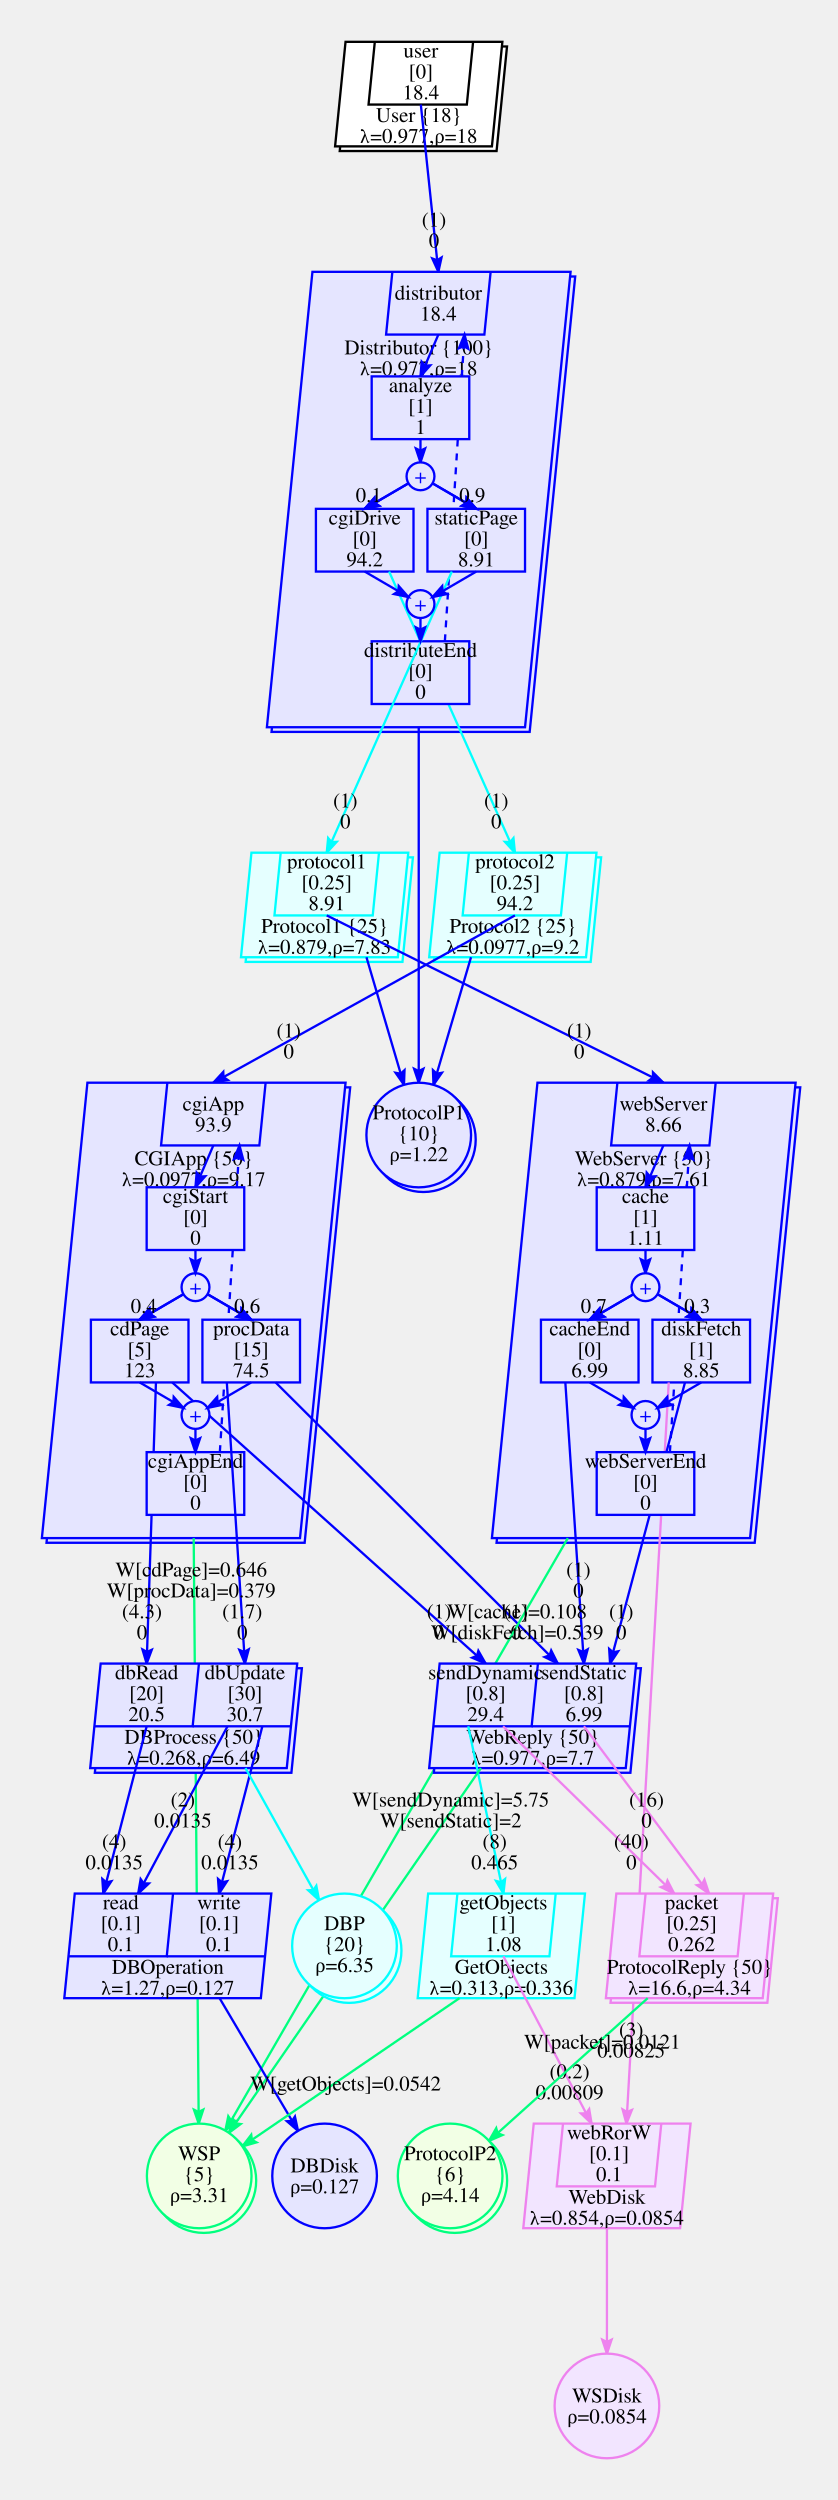
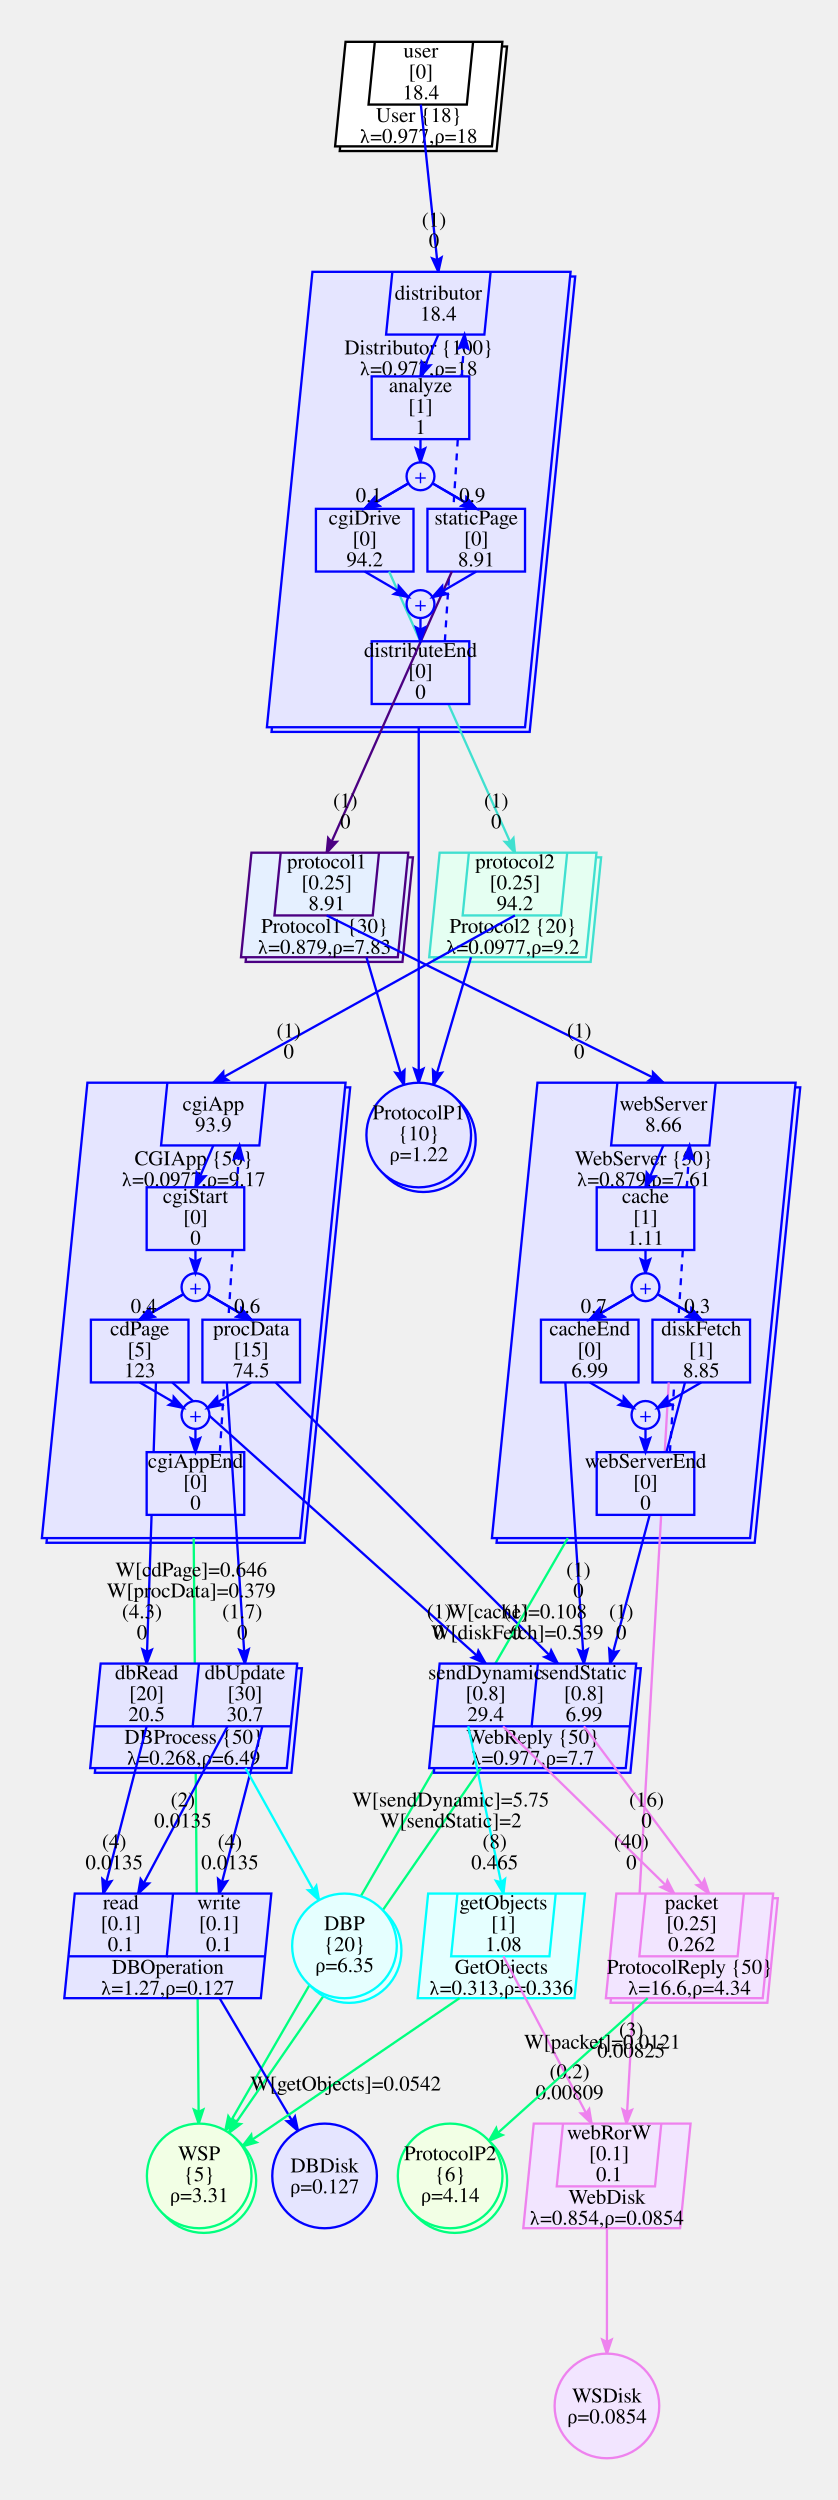
<svg xmlns="http://www.w3.org/2000/svg" width="5.006in" height="14.944in" viewBox="0 0 9010 26900">
  <polygon fill="#ffffff" stroke="black" stroke-width="25" points="3767.5,500 5455,500 5342.5,1625 3655,1625 " />
  <polygon fill="#ffffff" stroke="black" stroke-width="25" points="3717.5,450 5405,450 5292.5,1575 3605,1575 " />
  <text x="4505" y="1538" font-family="Times" font-style="Roman" font-size="225" fill="black" text-anchor="middle">λ=0.977,ρ=18</text>
  <text x="4505" y="1313" font-family="Times" font-style="Roman" font-size="225" fill="black" text-anchor="middle">User {18}</text>
  <polyline stroke="black" stroke-width="25" fill="none" points="4032.5,450 3965,1125 5022.5,1125 5090,450 " />
  <text x="4528" y="1069" font-family="Times" font-style="Roman" font-size="225" fill="black" text-anchor="middle">18.4</text>
  <text x="4528" y="844" font-family="Times" font-style="Roman" font-size="225" fill="black" text-anchor="middle">[0]</text>
  <text x="4528" y="619" font-family="Times" font-style="Roman" font-size="225" fill="black" text-anchor="middle">user</text>
  <line x1="4527.5" y1="1125" x2="4716.25" y2="2925" stroke="Blue" stroke-width="25" />
  <polygon fill="Blue" stroke="Blue" stroke-width="25" points="4716.25,2925 4750.33,2770.6 4703.21,2800.68 4650.88,2781.03 " />
  <text x="4669" y="2663" font-family="Times" font-style="Roman" font-size="225" fill="black" text-anchor="middle">0</text>
  <text x="4669" y="2438" font-family="Times" font-style="Roman" font-size="225" fill="black" text-anchor="middle">(1)</text>
  <polygon fill="#e5e5ff" stroke="Blue" stroke-width="25" points="3411.25,2975 6188.75,2975 5698.75,7875 2921.25,7875 " />
  <polygon fill="#e5e5ff" stroke="Blue" stroke-width="25" points="3361.25,2925 6138.75,2925 5648.75,7825 2871.25,7825 " />
  <text x="4505" y="4038" font-family="Times" font-style="Roman" font-size="225" fill="black" text-anchor="middle">λ=0.977,ρ=18</text>
  <text x="4505" y="3813" font-family="Times" font-style="Roman" font-size="225" fill="black" text-anchor="middle">Distributor {100}</text>
  <polyline stroke="Blue" stroke-width="25" fill="none" points="4221.25,2925 4153.75,3600 5211.25,3600 5278.75,2925 " />
  <text x="4716" y="3450" font-family="Times" font-style="Roman" font-size="225" fill="black" text-anchor="middle">18.4</text>
  <text x="4716" y="3225" font-family="Times" font-style="Roman" font-size="225" fill="black" text-anchor="middle">distributor</text>
  <line x1="4716.25" y1="3600" x2="4523.75" y2="4050" stroke="Blue" stroke-width="25" />
  <polygon fill="Blue" stroke="Blue" stroke-width="25" points="4523.75,4050 4628.72,3931.75 4572.91,3935.07 4536.77,3892.42 " />
  <line x1="4786.25" y1="6900" x2="4997.5" y2="3600" stroke-dasharray="75" stroke="Blue" stroke-width="25" />
  <polygon fill="Blue" stroke="Blue" stroke-width="25" points="4997.5,3600 4938.02,3746.5 4989.51,3724.74 5037.82,3752.89 " />
  <polygon fill="#e5e5ff" stroke="Blue" stroke-width="25" points="3998.75,4725 3998.75,4050 5048.75,4050 5048.75,4725 3998.75,4725 " />
  <text x="4524" y="4669" font-family="Times" font-style="Roman" font-size="225" fill="black" text-anchor="middle">1</text>
  <text x="4524" y="4444" font-family="Times" font-style="Roman" font-size="225" fill="black" text-anchor="middle">[1]</text>
  <text x="4524" y="4219" font-family="Times" font-style="Roman" font-size="225" fill="black" text-anchor="middle">analyze</text>
  <polygon fill="#e5e5ff" stroke="Blue" stroke-width="25" points="3398.75,6150 3398.75,5475 4448.75,5475 4448.75,6150 3398.75,6150 " />
-   <line x1="4186.25" y1="6150" x2="5540" y2="9175" stroke="Cyan" stroke-width="25" />
-   <polygon fill="Cyan" stroke="Cyan" stroke-width="25" points="5540,9175 5524.37,9017.66 5488.94,9060.9 5433.09,9058.51 " />
+   <line x1="4186.25" y1="6150" x2="5540" y2="9175" stroke="Turquoise" stroke-width="25" />
+   <polygon fill="Turquoise" stroke="Turquoise" stroke-width="25" points="5540,9175 5524.37,9017.66 5488.94,9060.9 5433.09,9058.51 " />
  <text x="5339" y="8913" font-family="Times" font-style="Roman" font-size="225" fill="black" text-anchor="middle">0</text>
  <text x="5339" y="8688" font-family="Times" font-style="Roman" font-size="225" fill="black" text-anchor="middle">(1)</text>
  <text x="3924" y="6094" font-family="Times" font-style="Roman" font-size="225" fill="black" text-anchor="middle">94.2</text>
  <text x="3924" y="5869" font-family="Times" font-style="Roman" font-size="225" fill="black" text-anchor="middle">[0]</text>
  <text x="3924" y="5644" font-family="Times" font-style="Roman" font-size="225" fill="black" text-anchor="middle">cgiDrive</text>
  <polygon fill="#e5e5ff" stroke="Blue" stroke-width="25" points="3998.75,7575 3998.75,6900 5048.75,6900 5048.75,7575 3998.75,7575 " />
  <text x="4524" y="7519" font-family="Times" font-style="Roman" font-size="225" fill="black" text-anchor="middle">0</text>
  <text x="4524" y="7294" font-family="Times" font-style="Roman" font-size="225" fill="black" text-anchor="middle">[0]</text>
  <text x="4524" y="7069" font-family="Times" font-style="Roman" font-size="225" fill="black" text-anchor="middle">distributeEnd</text>
  <polygon fill="#e5e5ff" stroke="Blue" stroke-width="25" points="4598.75,6150 4598.75,5475 5648.75,5475 5648.75,6150 4598.75,6150 " />
-   <line x1="4861.25" y1="6150" x2="3515" y2="9175" stroke="Cyan" stroke-width="25" />
-   <polygon fill="Cyan" stroke="Cyan" stroke-width="25" points="3515,9175 3621.67,9058.29 3565.82,9060.8 3530.31,9017.63 " />
+   <line x1="4861.25" y1="6150" x2="3515" y2="9175" stroke="Indigo" stroke-width="25" />
+   <polygon fill="Indigo" stroke="Indigo" stroke-width="25" points="3515,9175 3621.67,9058.29 3565.82,9060.8 3530.31,9017.63 " />
  <text x="3715" y="8913" font-family="Times" font-style="Roman" font-size="225" fill="black" text-anchor="middle">0</text>
  <text x="3715" y="8688" font-family="Times" font-style="Roman" font-size="225" fill="black" text-anchor="middle">(1)</text>
  <text x="5124" y="6094" font-family="Times" font-style="Roman" font-size="225" fill="black" text-anchor="middle">8.91</text>
  <text x="5124" y="5869" font-family="Times" font-style="Roman" font-size="225" fill="black" text-anchor="middle">[0]</text>
  <text x="5124" y="5644" font-family="Times" font-style="Roman" font-size="225" fill="black" text-anchor="middle">staticPage</text>
  <line x1="4523.75" y1="4725" x2="4523.75" y2="4975" stroke="Blue" stroke-width="25" />
  <polygon fill="Blue" stroke="Blue" stroke-width="25" points="4523.75,4975 4573.75,4825 4523.75,4850 4473.75,4825 " />
  <circle cx="4524" cy="6500" r="150" fill="#e5e5ff" stroke="Blue" stroke-width="25" />
  <text x="4524" y="6575" font-family="Times" font-style="Roman" font-size="225" fill="Blue" text-anchor="middle">+</text>
  <line x1="3923.75" y1="6150" x2="4394.18" y2="6424.42" stroke="Blue" stroke-width="25" />
  <polygon fill="Blue" stroke="Blue" stroke-width="25" points="4394.18,6424.42 4289.81,6305.65 4286.21,6361.44 4239.42,6392.03 " />
  <line x1="5123.75" y1="6150" x2="4653.32" y2="6424.42" stroke="Blue" stroke-width="25" />
  <polygon fill="Blue" stroke="Blue" stroke-width="25" points="4653.32,6424.42 4808.08,6392.03 4761.29,6361.44 4757.69,6305.65 " />
  <circle cx="4524" cy="5125" r="150" fill="#e5e5ff" stroke="Blue" stroke-width="25" />
  <text x="4524" y="5200" font-family="Times" font-style="Roman" font-size="225" fill="Blue" text-anchor="middle">+</text>
  <line x1="4394.18" y1="5200.58" x2="3923.75" y2="5475" stroke="Blue" stroke-width="25" />
  <polygon fill="Blue" stroke="Blue" stroke-width="25" points="3923.75,5475 4078.51,5442.61 4031.72,5412.02 4028.12,5356.23 " />
  <line x1="4653.32" y1="5200.58" x2="5123.75" y2="5475" stroke="Blue" stroke-width="25" />
  <polygon fill="Blue" stroke="Blue" stroke-width="25" points="5123.75,5475 5019.38,5356.23 5015.78,5412.02 4968.99,5442.61 " />
  <line x1="4394.18" y1="5200.58" x2="3923.75" y2="5475" stroke="Blue" stroke-width="25" />
  <polygon fill="Blue" stroke="Blue" stroke-width="25" points="3923.75,5475 4078.51,5442.61 4031.72,5412.02 4028.12,5356.23 " />
  <line x1="4653.32" y1="5200.58" x2="5123.75" y2="5475" stroke="Blue" stroke-width="25" />
  <polygon fill="Blue" stroke="Blue" stroke-width="25" points="5123.75,5475 5019.38,5356.23 5015.78,5412.02 4968.99,5442.61 " />
  <text x="3967" y="5402" font-family="Times" font-style="Roman" font-size="225" fill="black" text-anchor="middle">0.1</text>
  <text x="5081" y="5402" font-family="Times" font-style="Roman" font-size="225" fill="black" text-anchor="middle">0.9</text>
  <line x1="4523.75" y1="6650" x2="4523.75" y2="6900" stroke="Blue" stroke-width="25" />
  <polygon fill="Blue" stroke="Blue" stroke-width="25" points="4523.75,6900 4573.75,6750 4523.75,6775 4473.75,6750 " />
  <line x1="4505" y1="7825" x2="4505" y2="11650" stroke="Blue" stroke-width="25" />
  <polygon fill="Blue" stroke="Blue" stroke-width="25" points="4505,11650 4555,11500 4505,11525 4455,11500 " />
-   <polygon fill="#e5ffff" stroke="Cyan" stroke-width="25" points="2755,9225 4442.5,9225 4330,10350 2642.5,10350 " />
-   <polygon fill="#e5ffff" stroke="Cyan" stroke-width="25" points="2705,9175 4392.5,9175 4280,10300 2592.5,10300 " />
+   <polygon fill="#e5f0ff" stroke="Indigo" stroke-width="25" points="2755,9225 4442.5,9225 4330,10350 2642.5,10350 " />
+   <polygon fill="#e5f0ff" stroke="Indigo" stroke-width="25" points="2705,9175 4392.5,9175 4280,10300 2592.5,10300 " />
  <text x="3492" y="10263" font-family="Times" font-style="Roman" font-size="225" fill="black" text-anchor="middle">λ=0.879,ρ=7.83</text>
-   <text x="3492" y="10038" font-family="Times" font-style="Roman" font-size="225" fill="black" text-anchor="middle">Protocol1 {25}</text>
-   <polyline stroke="Cyan" stroke-width="25" fill="none" points="3020,9175 2952.5,9850 4010,9850 4077.5,9175 " />
+   <text x="3492" y="10038" font-family="Times" font-style="Roman" font-size="225" fill="black" text-anchor="middle">Protocol1 {30}</text>
+   <polyline stroke="Indigo" stroke-width="25" fill="none" points="3020,9175 2952.5,9850 4010,9850 4077.5,9175 " />
  <text x="3515" y="9794" font-family="Times" font-style="Roman" font-size="225" fill="black" text-anchor="middle">8.91</text>
  <text x="3515" y="9569" font-family="Times" font-style="Roman" font-size="225" fill="black" text-anchor="middle">[0.25]</text>
  <text x="3515" y="9344" font-family="Times" font-style="Roman" font-size="225" fill="black" text-anchor="middle">protocol1</text>
  <line x1="3515" y1="9850" x2="7137.5" y2="11650" stroke="Blue" stroke-width="25" />
  <polygon fill="Blue" stroke="Blue" stroke-width="25" points="7137.5,11650 7025.42,11538.5 7025.56,11594.4 6980.92,11628 " />
  <text x="6232" y="11388" font-family="Times" font-style="Roman" font-size="225" fill="black" text-anchor="middle">0</text>
  <text x="6232" y="11163" font-family="Times" font-style="Roman" font-size="225" fill="black" text-anchor="middle">(1)</text>
  <line x1="3942.5" y1="10300" x2="4346.28" y2="11672.9" stroke="Blue" stroke-width="25" />
  <polygon fill="Blue" stroke="Blue" stroke-width="25" points="4346.28,11672.9 4351.92,11514.8 4311.01,11552.9 4255.99,11543.1 " />
-   <polygon fill="#e5ffff" stroke="Cyan" stroke-width="25" points="4780,9225 6467.5,9225 6355,10350 4667.5,10350 " />
-   <polygon fill="#e5ffff" stroke="Cyan" stroke-width="25" points="4730,9175 6417.5,9175 6305,10300 4617.5,10300 " />
+   <polygon fill="#e5fff2" stroke="Turquoise" stroke-width="25" points="4780,9225 6467.5,9225 6355,10350 4667.5,10350 " />
+   <polygon fill="#e5fff2" stroke="Turquoise" stroke-width="25" points="4730,9175 6417.5,9175 6305,10300 4617.5,10300 " />
  <text x="5518" y="10263" font-family="Times" font-style="Roman" font-size="225" fill="black" text-anchor="middle">λ=0.0977,ρ=9.2</text>
-   <text x="5518" y="10038" font-family="Times" font-style="Roman" font-size="225" fill="black" text-anchor="middle">Protocol2 {25}</text>
-   <polyline stroke="Cyan" stroke-width="25" fill="none" points="5045,9175 4977.5,9850 6035,9850 6102.5,9175 " />
+   <text x="5518" y="10038" font-family="Times" font-style="Roman" font-size="225" fill="black" text-anchor="middle">Protocol2 {20}</text>
+   <polyline stroke="Turquoise" stroke-width="25" fill="none" points="5045,9175 4977.5,9850 6035,9850 6102.5,9175 " />
  <text x="5540" y="9794" font-family="Times" font-style="Roman" font-size="225" fill="black" text-anchor="middle">94.2</text>
  <text x="5540" y="9569" font-family="Times" font-style="Roman" font-size="225" fill="black" text-anchor="middle">[0.25]</text>
  <text x="5540" y="9344" font-family="Times" font-style="Roman" font-size="225" fill="black" text-anchor="middle">protocol2</text>
  <line x1="5540" y1="9850" x2="2295" y2="11650" stroke="Blue" stroke-width="25" />
  <polygon fill="Blue" stroke="Blue" stroke-width="25" points="2295,11650 2450.42,11621 2404.31,11589.4 2401.92,11533.5 " />
  <text x="3106" y="11388" font-family="Times" font-style="Roman" font-size="225" fill="black" text-anchor="middle">0</text>
  <text x="3106" y="11163" font-family="Times" font-style="Roman" font-size="225" fill="black" text-anchor="middle">(1)</text>
  <line x1="5067.5" y1="10300" x2="4663.72" y2="11672.9" stroke="Blue" stroke-width="25" />
  <polygon fill="Blue" stroke="Blue" stroke-width="25" points="4663.72,11672.9 4754.01,11543.1 4698.99,11552.9 4658.08,11514.8 " />
  <polygon fill="#e5e5ff" stroke="Blue" stroke-width="25" points="990,11700 3767.5,11700 3277.5,16600 500,16600 " />
  <polygon fill="#e5e5ff" stroke="Blue" stroke-width="25" points="940,11650 3717.5,11650 3227.5,16550 450,16550 " />
  <text x="2084" y="12763" font-family="Times" font-style="Roman" font-size="225" fill="black" text-anchor="middle">λ=0.0977,ρ=9.17</text>
  <text x="2084" y="12538" font-family="Times" font-style="Roman" font-size="225" fill="black" text-anchor="middle">CGIApp {50}</text>
  <polyline stroke="Blue" stroke-width="25" fill="none" points="1800,11650 1732.5,12325 2790,12325 2857.5,11650 " />
  <text x="2295" y="12175" font-family="Times" font-style="Roman" font-size="225" fill="black" text-anchor="middle">93.9</text>
  <text x="2295" y="11950" font-family="Times" font-style="Roman" font-size="225" fill="black" text-anchor="middle">cgiApp</text>
  <line x1="2295" y1="12325" x2="2102.5" y2="12775" stroke="Blue" stroke-width="25" />
  <polygon fill="Blue" stroke="Blue" stroke-width="25" points="2102.5,12775 2207.47,12656.8 2151.66,12660.1 2115.52,12617.4 " />
  <line x1="2365" y1="15625" x2="2576.25" y2="12325" stroke-dasharray="75" stroke="Blue" stroke-width="25" />
  <polygon fill="Blue" stroke="Blue" stroke-width="25" points="2576.25,12325 2516.77,12471.5 2568.26,12449.7 2616.57,12477.9 " />
  <polygon fill="#e5e5ff" stroke="Blue" stroke-width="25" points="977.5,14875 977.5,14200 2027.5,14200 2027.5,14875 977.5,14875 " />
  <line x1="1677.5" y1="14875" x2="1577.5" y2="17900" stroke="Blue" stroke-width="25" />
  <polygon fill="Blue" stroke="Blue" stroke-width="25" points="1577.5,17900 1632.43,17751.7 1581.63,17775.1 1532.48,17748.4 " />
  <text x="1527" y="17638" font-family="Times" font-style="Roman" font-size="225" fill="black" text-anchor="middle">0</text>
  <text x="1527" y="17413" font-family="Times" font-style="Roman" font-size="225" fill="black" text-anchor="middle">(4.3)</text>
  <line x1="1852.5" y1="14875" x2="5225" y2="17900" stroke="Blue" stroke-width="25" />
  <polygon fill="Blue" stroke="Blue" stroke-width="25" points="5225,17900 5146.72,17762.6 5131.95,17816.5 5079.95,17837.1 " />
  <text x="4723" y="17638" font-family="Times" font-style="Roman" font-size="225" fill="black" text-anchor="middle">0</text>
  <text x="4723" y="17413" font-family="Times" font-style="Roman" font-size="225" fill="black" text-anchor="middle">(1)</text>
  <text x="1503" y="14819" font-family="Times" font-style="Roman" font-size="225" fill="black" text-anchor="middle">123</text>
  <text x="1503" y="14594" font-family="Times" font-style="Roman" font-size="225" fill="black" text-anchor="middle">[5]</text>
  <text x="1503" y="14369" font-family="Times" font-style="Roman" font-size="225" fill="black" text-anchor="middle">cdPage</text>
  <polygon fill="#e5e5ff" stroke="Blue" stroke-width="25" points="1577.5,16300 1577.5,15625 2627.5,15625 2627.5,16300 1577.5,16300 " />
  <text x="2103" y="16244" font-family="Times" font-style="Roman" font-size="225" fill="black" text-anchor="middle">0</text>
  <text x="2103" y="16019" font-family="Times" font-style="Roman" font-size="225" fill="black" text-anchor="middle">[0]</text>
  <text x="2103" y="15794" font-family="Times" font-style="Roman" font-size="225" fill="black" text-anchor="middle">cgiAppEnd</text>
  <polygon fill="#e5e5ff" stroke="Blue" stroke-width="25" points="1577.5,13450 1577.5,12775 2627.5,12775 2627.5,13450 1577.5,13450 " />
  <text x="2103" y="13394" font-family="Times" font-style="Roman" font-size="225" fill="black" text-anchor="middle">0</text>
  <text x="2103" y="13169" font-family="Times" font-style="Roman" font-size="225" fill="black" text-anchor="middle">[0]</text>
  <text x="2103" y="12944" font-family="Times" font-style="Roman" font-size="225" fill="black" text-anchor="middle">cgiStart</text>
  <polygon fill="#e5e5ff" stroke="Blue" stroke-width="25" points="2177.5,14875 2177.5,14200 3227.5,14200 3227.5,14875 2177.5,14875 " />
  <line x1="2440" y1="14875" x2="2635" y2="17900" stroke="Blue" stroke-width="25" />
  <polygon fill="Blue" stroke="Blue" stroke-width="25" points="2635,17900 2675.25,17747.1 2626.96,17775.3 2575.45,17753.5 " />
  <text x="2606" y="17638" font-family="Times" font-style="Roman" font-size="225" fill="black" text-anchor="middle">0</text>
  <text x="2606" y="17413" font-family="Times" font-style="Roman" font-size="225" fill="black" text-anchor="middle">(1.7)</text>
  <line x1="2965" y1="14875" x2="6001.25" y2="17900" stroke="Blue" stroke-width="25" />
  <polygon fill="Blue" stroke="Blue" stroke-width="25" points="6001.25,17900 5930.28,17758.7 5912.7,17811.8 5859.7,17829.6 " />
  <text x="5550" y="17638" font-family="Times" font-style="Roman" font-size="225" fill="black" text-anchor="middle">0</text>
  <text x="5550" y="17413" font-family="Times" font-style="Roman" font-size="225" fill="black" text-anchor="middle">(1)</text>
  <text x="2703" y="14819" font-family="Times" font-style="Roman" font-size="225" fill="black" text-anchor="middle">74.5</text>
  <text x="2703" y="14594" font-family="Times" font-style="Roman" font-size="225" fill="black" text-anchor="middle">[15]</text>
  <text x="2703" y="14369" font-family="Times" font-style="Roman" font-size="225" fill="black" text-anchor="middle">procData</text>
  <circle cx="2103" cy="15225" r="150" fill="#e5e5ff" stroke="Blue" stroke-width="25" />
  <text x="2103" y="15300" font-family="Times" font-style="Roman" font-size="225" fill="Blue" text-anchor="middle">+</text>
  <line x1="2702.5" y1="14875" x2="2232.07" y2="15149.4" stroke="Blue" stroke-width="25" />
  <polygon fill="Blue" stroke="Blue" stroke-width="25" points="2232.07,15149.4 2386.83,15117 2340.04,15086.4 2336.44,15030.6 " />
  <line x1="1502.5" y1="14875" x2="1972.93" y2="15149.4" stroke="Blue" stroke-width="25" />
  <polygon fill="Blue" stroke="Blue" stroke-width="25" points="1972.93,15149.4 1868.56,15030.6 1864.96,15086.4 1818.17,15117 " />
  <circle cx="2103" cy="13850" r="150" fill="#e5e5ff" stroke="Blue" stroke-width="25" />
  <text x="2103" y="13925" font-family="Times" font-style="Roman" font-size="225" fill="Blue" text-anchor="middle">+</text>
  <line x1="2232.07" y1="13925.6" x2="2702.5" y2="14200" stroke="Blue" stroke-width="25" />
  <polygon fill="Blue" stroke="Blue" stroke-width="25" points="2702.5,14200 2598.13,14081.2 2594.53,14137 2547.74,14167.6 " />
  <line x1="1972.93" y1="13925.6" x2="1502.5" y2="14200" stroke="Blue" stroke-width="25" />
  <polygon fill="Blue" stroke="Blue" stroke-width="25" points="1502.5,14200 1657.26,14167.6 1610.47,14137 1606.87,14081.2 " />
  <line x1="2232.07" y1="13925.6" x2="2702.5" y2="14200" stroke="Blue" stroke-width="25" />
  <polygon fill="Blue" stroke="Blue" stroke-width="25" points="2702.5,14200 2598.13,14081.2 2594.53,14137 2547.74,14167.6 " />
  <line x1="1972.93" y1="13925.6" x2="1502.5" y2="14200" stroke="Blue" stroke-width="25" />
  <polygon fill="Blue" stroke="Blue" stroke-width="25" points="1502.5,14200 1657.26,14167.6 1610.47,14137 1606.87,14081.2 " />
  <text x="2659" y="14127" font-family="Times" font-style="Roman" font-size="225" fill="black" text-anchor="middle">0.6</text>
  <text x="1546" y="14127" font-family="Times" font-style="Roman" font-size="225" fill="black" text-anchor="middle">0.4</text>
  <line x1="2102.5" y1="15375" x2="2102.5" y2="15625" stroke="Blue" stroke-width="25" />
  <polygon fill="Blue" stroke="Blue" stroke-width="25" points="2102.5,15625 2152.5,15475 2102.5,15500 2052.5,15475 " />
  <line x1="2102.5" y1="13450" x2="2102.5" y2="13700" stroke="Blue" stroke-width="25" />
  <polygon fill="Blue" stroke="Blue" stroke-width="25" points="2102.5,13700 2152.5,13550 2102.5,13575 2052.5,13550 " />
  <line x1="2083.75" y1="16550" x2="2137.68" y2="22850" stroke="SpringGreen" stroke-width="25" />
  <polygon fill="SpringGreen" stroke="SpringGreen" stroke-width="25" points="2137.68,22850 2186.4,22699.6 2136.61,22725 2086.4,22700.5 " />
  <text x="2057" y="17188" font-family="Times" font-style="Roman" font-size="225" fill="black" text-anchor="middle">W[procData]=0.379</text>
  <text x="2057" y="16963" font-family="Times" font-style="Roman" font-size="225" fill="black" text-anchor="middle">W[cdPage]=0.646</text>
  <circle cx="4555" cy="12263" r="563" fill="#e5e5ff" stroke="Blue" stroke-width="25" />
  <circle cx="4505" cy="12213" r="563" fill="#e5e5ff" stroke="Blue" stroke-width="25" />
  <text x="4505" y="12494" font-family="Times" font-style="Roman" font-size="225" fill="black" text-anchor="middle">ρ=1.22</text>
  <text x="4505" y="12269" font-family="Times" font-style="Roman" font-size="225" fill="black" text-anchor="middle">{10}</text>
  <text x="4505" y="12044" font-family="Times" font-style="Roman" font-size="225" fill="black" text-anchor="middle">ProtocolP1</text>
  <polygon fill="#e5e5ff" stroke="Blue" stroke-width="25" points="5832.5,11700 8610,11700 8120,16600 5342.5,16600 " />
  <polygon fill="#e5e5ff" stroke="Blue" stroke-width="25" points="5782.5,11650 8560,11650 8070,16550 5292.5,16550 " />
  <text x="6926" y="12763" font-family="Times" font-style="Roman" font-size="225" fill="black" text-anchor="middle">λ=0.879,ρ=7.61</text>
  <text x="6926" y="12538" font-family="Times" font-style="Roman" font-size="225" fill="black" text-anchor="middle">WebServer {50}</text>
  <polyline stroke="Blue" stroke-width="25" fill="none" points="6642.5,11650 6575,12325 7632.5,12325 7700,11650 " />
  <text x="7138" y="12175" font-family="Times" font-style="Roman" font-size="225" fill="black" text-anchor="middle">8.66</text>
  <text x="7138" y="11950" font-family="Times" font-style="Roman" font-size="225" fill="black" text-anchor="middle">webServer</text>
  <line x1="7137.5" y1="12325" x2="6945" y2="12775" stroke="Blue" stroke-width="25" />
  <polygon fill="Blue" stroke="Blue" stroke-width="25" points="6945,12775 7049.97,12656.8 6994.16,12660.1 6958.02,12617.4 " />
  <line x1="7207.5" y1="15625" x2="7418.75" y2="12325" stroke-dasharray="75" stroke="Blue" stroke-width="25" />
  <polygon fill="Blue" stroke="Blue" stroke-width="25" points="7418.75,12325 7359.27,12471.5 7410.76,12449.7 7459.07,12477.9 " />
  <polygon fill="#e5e5ff" stroke="Blue" stroke-width="25" points="6420,13450 6420,12775 7470,12775 7470,13450 6420,13450 " />
  <text x="6945" y="13394" font-family="Times" font-style="Roman" font-size="225" fill="black" text-anchor="middle">1.11</text>
  <text x="6945" y="13169" font-family="Times" font-style="Roman" font-size="225" fill="black" text-anchor="middle">[1]</text>
  <text x="6945" y="12944" font-family="Times" font-style="Roman" font-size="225" fill="black" text-anchor="middle">cache</text>
  <polygon fill="#e5e5ff" stroke="Blue" stroke-width="25" points="5820,14875 5820,14200 6870,14200 6870,14875 5820,14875 " />
  <line x1="6082.5" y1="14875" x2="6282.5" y2="17900" stroke="Blue" stroke-width="25" />
  <polygon fill="Blue" stroke="Blue" stroke-width="25" points="6282.5,17900 6322.5,17747 6274.25,17775.3 6222.71,17753.6 " />
  <text x="6223" y="17188" font-family="Times" font-style="Roman" font-size="225" fill="black" text-anchor="middle">0</text>
  <text x="6223" y="16963" font-family="Times" font-style="Roman" font-size="225" fill="black" text-anchor="middle">(1)</text>
  <text x="6345" y="14819" font-family="Times" font-style="Roman" font-size="225" fill="black" text-anchor="middle">6.99</text>
  <text x="6345" y="14594" font-family="Times" font-style="Roman" font-size="225" fill="black" text-anchor="middle">[0]</text>
  <text x="6345" y="14369" font-family="Times" font-style="Roman" font-size="225" fill="black" text-anchor="middle">cacheEnd</text>
  <polygon fill="#e5e5ff" stroke="Blue" stroke-width="25" points="7020,14875 7020,14200 8070,14200 8070,14875 7020,14875 " />
  <line x1="7195" y1="14875" x2="6740" y2="22850" stroke="Violet" stroke-width="25" />
  <polygon fill="Violet" stroke="Violet" stroke-width="25" points="6740,22850 6798.46,22703.1 6747.12,22725.2 6698.63,22697.4 " />
  <text x="6791" y="22138" font-family="Times" font-style="Roman" font-size="225" fill="black" text-anchor="middle">0.00825</text>
  <text x="6791" y="21913" font-family="Times" font-style="Roman" font-size="225" fill="black" text-anchor="middle">(3)</text>
  <line x1="7370" y1="14875" x2="6563.75" y2="17900" stroke="Blue" stroke-width="25" />
  <polygon fill="Blue" stroke="Blue" stroke-width="25" points="6563.75,17900 6650.69,17767.9 6595.94,17779.2 6554.07,17742.2 " />
  <text x="6684" y="17638" font-family="Times" font-style="Roman" font-size="225" fill="black" text-anchor="middle">0</text>
  <text x="6684" y="17413" font-family="Times" font-style="Roman" font-size="225" fill="black" text-anchor="middle">(1)</text>
  <text x="7545" y="14819" font-family="Times" font-style="Roman" font-size="225" fill="black" text-anchor="middle">8.85</text>
  <text x="7545" y="14594" font-family="Times" font-style="Roman" font-size="225" fill="black" text-anchor="middle">[1]</text>
  <text x="7545" y="14369" font-family="Times" font-style="Roman" font-size="225" fill="black" text-anchor="middle">diskFetch</text>
  <polygon fill="#e5e5ff" stroke="Blue" stroke-width="25" points="6420,16300 6420,15625 7470,15625 7470,16300 6420,16300 " />
  <text x="6945" y="16244" font-family="Times" font-style="Roman" font-size="225" fill="black" text-anchor="middle">0</text>
  <text x="6945" y="16019" font-family="Times" font-style="Roman" font-size="225" fill="black" text-anchor="middle">[0]</text>
  <text x="6945" y="15794" font-family="Times" font-style="Roman" font-size="225" fill="black" text-anchor="middle">webServerEnd</text>
  <line x1="6945" y1="13450" x2="6945" y2="13700" stroke="Blue" stroke-width="25" />
  <polygon fill="Blue" stroke="Blue" stroke-width="25" points="6945,13700 6995,13550 6945,13575 6895,13550 " />
  <circle cx="6945" cy="15225" r="150" fill="#e5e5ff" stroke="Blue" stroke-width="25" />
  <text x="6945" y="15300" font-family="Times" font-style="Roman" font-size="225" fill="Blue" text-anchor="middle">+</text>
  <line x1="6345" y1="14875" x2="6815.43" y2="15149.4" stroke="Blue" stroke-width="25" />
  <polygon fill="Blue" stroke="Blue" stroke-width="25" points="6815.43,15149.4 6711.06,15030.6 6707.46,15086.4 6660.67,15117 " />
  <line x1="7545" y1="14875" x2="7074.57" y2="15149.4" stroke="Blue" stroke-width="25" />
  <polygon fill="Blue" stroke="Blue" stroke-width="25" points="7074.57,15149.4 7229.33,15117 7182.54,15086.4 7178.94,15030.6 " />
  <circle cx="6945" cy="13850" r="150" fill="#e5e5ff" stroke="Blue" stroke-width="25" />
  <text x="6945" y="13925" font-family="Times" font-style="Roman" font-size="225" fill="Blue" text-anchor="middle">+</text>
  <line x1="6815.43" y1="13925.6" x2="6345" y2="14200" stroke="Blue" stroke-width="25" />
  <polygon fill="Blue" stroke="Blue" stroke-width="25" points="6345,14200 6499.76,14167.6 6452.97,14137 6449.37,14081.2 " />
  <line x1="7074.57" y1="13925.6" x2="7545" y2="14200" stroke="Blue" stroke-width="25" />
  <polygon fill="Blue" stroke="Blue" stroke-width="25" points="7545,14200 7440.63,14081.2 7437.03,14137 7390.24,14167.6 " />
  <line x1="6815.43" y1="13925.6" x2="6345" y2="14200" stroke="Blue" stroke-width="25" />
  <polygon fill="Blue" stroke="Blue" stroke-width="25" points="6345,14200 6499.76,14167.6 6452.97,14137 6449.37,14081.2 " />
  <line x1="7074.57" y1="13925.6" x2="7545" y2="14200" stroke="Blue" stroke-width="25" />
  <polygon fill="Blue" stroke="Blue" stroke-width="25" points="7545,14200 7440.63,14081.2 7437.03,14137 7390.24,14167.6 " />
  <text x="6388" y="14127" font-family="Times" font-style="Roman" font-size="225" fill="black" text-anchor="middle">0.7</text>
  <text x="7502" y="14127" font-family="Times" font-style="Roman" font-size="225" fill="black" text-anchor="middle">0.3</text>
  <line x1="6945" y1="15375" x2="6945" y2="15625" stroke="Blue" stroke-width="25" />
  <polygon fill="Blue" stroke="Blue" stroke-width="25" points="6945,15625 6995,15475 6945,15500 6895,15475 " />
  <line x1="6109.37" y1="16550" x2="2424.01" y2="22925.5" stroke="SpringGreen" stroke-width="25" />
  <polygon fill="SpringGreen" stroke="SpringGreen" stroke-width="25" points="2424.01,22925.5 2542.36,22820.7 2486.56,22817.3 2455.79,22770.6 " />
  <text x="5564" y="17638" font-family="Times" font-style="Roman" font-size="225" fill="black" text-anchor="middle">W[diskFetch]=0.539</text>
  <text x="5564" y="17413" font-family="Times" font-style="Roman" font-size="225" fill="black" text-anchor="middle">W[cache]=0.108</text>
  <polygon fill="#e5e5ff" stroke="Blue" stroke-width="25" points="1132.5,17950 3247.5,17950 3135,19075 1020,19075 " />
  <polygon fill="#e5e5ff" stroke="Blue" stroke-width="25" points="1082.5,17900 3197.5,17900 3085,19025 970,19025 " />
  <text x="2084" y="18988" font-family="Times" font-style="Roman" font-size="225" fill="black" text-anchor="middle">λ=0.268,ρ=6.49</text>
  <text x="2084" y="18763" font-family="Times" font-style="Roman" font-size="225" fill="black" text-anchor="middle">DBProcess {50}</text>
  <polyline stroke="Blue" stroke-width="25" fill="none" points="1015,18575 2072.5,18575 2140,17900 " />
  <text x="1577" y="18519" font-family="Times" font-style="Roman" font-size="225" fill="black" text-anchor="middle">20.5</text>
  <text x="1577" y="18294" font-family="Times" font-style="Roman" font-size="225" fill="black" text-anchor="middle">[20]</text>
  <text x="1577" y="18069" font-family="Times" font-style="Roman" font-size="225" fill="black" text-anchor="middle">dbRead</text>
  <line x1="1577.5" y1="18575" x2="1111.25" y2="20375" stroke="Blue" stroke-width="25" />
  <polygon fill="Blue" stroke="Blue" stroke-width="25" points="1111.25,20375 1197.27,20242.3 1142.59,20254 1100.46,20217.3 " />
  <text x="1228" y="20113" font-family="Times" font-style="Roman" font-size="225" fill="black" text-anchor="middle">0.0135</text>
  <text x="1228" y="19888" font-family="Times" font-style="Roman" font-size="225" fill="black" text-anchor="middle">(4)</text>
  <line x1="2072.5" y1="18575" x2="3130" y2="18575" stroke="Blue" stroke-width="25" />
  <text x="2635" y="18519" font-family="Times" font-style="Roman" font-size="225" fill="black" text-anchor="middle">30.7</text>
  <text x="2635" y="18294" font-family="Times" font-style="Roman" font-size="225" fill="black" text-anchor="middle">[30]</text>
  <text x="2635" y="18069" font-family="Times" font-style="Roman" font-size="225" fill="black" text-anchor="middle">dbUpdate</text>
  <line x1="2447.5" y1="18575" x2="1486.25" y2="20375" stroke="Blue" stroke-width="25" />
  <polygon fill="Blue" stroke="Blue" stroke-width="25" points="1486.25,20375 1601.01,20266.2 1545.13,20264.7 1512.8,20219.1 " />
  <text x="1967" y="19663" font-family="Times" font-style="Roman" font-size="225" fill="black" text-anchor="middle">0.0135</text>
  <text x="1967" y="19438" font-family="Times" font-style="Roman" font-size="225" fill="black" text-anchor="middle">(2)</text>
  <line x1="2822.5" y1="18575" x2="2356.25" y2="20375" stroke="Blue" stroke-width="25" />
  <polygon fill="Blue" stroke="Blue" stroke-width="25" points="2356.25,20375 2442.27,20242.3 2387.59,20254 2345.46,20217.3 " />
  <text x="2473" y="20113" font-family="Times" font-style="Roman" font-size="225" fill="black" text-anchor="middle">0.0135</text>
  <text x="2473" y="19888" font-family="Times" font-style="Roman" font-size="225" fill="black" text-anchor="middle">(4)</text>
  <line x1="2640.62" y1="19025" x2="3432.46" y2="20446.1" stroke="Cyan" stroke-width="25" />
  <polygon fill="Cyan" stroke="Cyan" stroke-width="25" points="3432.46,20446.1 3403.13,20290.8 3371.62,20336.9 3315.78,20339.4 " />
  <polygon fill="#e5e5ff" stroke="Blue" stroke-width="25" points="4780,17950 6895,17950 6782.5,19075 4667.5,19075 " />
  <polygon fill="#e5e5ff" stroke="Blue" stroke-width="25" points="4730,17900 6845,17900 6732.5,19025 4617.5,19025 " />
  <text x="5731" y="18988" font-family="Times" font-style="Roman" font-size="225" fill="black" text-anchor="middle">λ=0.977,ρ=7.7</text>
  <text x="5731" y="18763" font-family="Times" font-style="Roman" font-size="225" fill="black" text-anchor="middle">WebReply {50}</text>
  <polyline stroke="Blue" stroke-width="25" fill="none" points="4662.5,18575 5720,18575 5787.5,17900 " />
  <text x="5225" y="18519" font-family="Times" font-style="Roman" font-size="225" fill="black" text-anchor="middle">29.4</text>
  <text x="5225" y="18294" font-family="Times" font-style="Roman" font-size="225" fill="black" text-anchor="middle">[0.8]</text>
  <text x="5225" y="18069" font-family="Times" font-style="Roman" font-size="225" fill="black" text-anchor="middle">sendDynamic</text>
  <line x1="5037.5" y1="18575" x2="5416.25" y2="20375" stroke="Cyan" stroke-width="25" />
  <polygon fill="Cyan" stroke="Cyan" stroke-width="25" points="5416.25,20375 5434.29,20217.9 5390.51,20252.7 5336.44,20238.5 " />
  <text x="5322" y="20113" font-family="Times" font-style="Roman" font-size="225" fill="black" text-anchor="middle">0.465</text>
  <text x="5322" y="19888" font-family="Times" font-style="Roman" font-size="225" fill="black" text-anchor="middle">(8)</text>
  <line x1="5412.5" y1="18575" x2="7253.75" y2="20375" stroke="Violet" stroke-width="25" />
  <polygon fill="Violet" stroke="Violet" stroke-width="25" points="7253.75,20375 7181.44,20234.4 7164.37,20287.6 7111.54,20305.9 " />
  <text x="6793" y="20113" font-family="Times" font-style="Roman" font-size="225" fill="black" text-anchor="middle">0</text>
  <text x="6793" y="19888" font-family="Times" font-style="Roman" font-size="225" fill="black" text-anchor="middle">(40)</text>
  <line x1="5720" y1="18575" x2="6777.5" y2="18575" stroke="Blue" stroke-width="25" />
  <text x="6283" y="18519" font-family="Times" font-style="Roman" font-size="225" fill="black" text-anchor="middle">6.99</text>
  <text x="6283" y="18294" font-family="Times" font-style="Roman" font-size="225" fill="black" text-anchor="middle">[0.8]</text>
  <text x="6283" y="18069" font-family="Times" font-style="Roman" font-size="225" fill="black" text-anchor="middle">sendStatic</text>
  <line x1="6282.5" y1="18575" x2="7628.75" y2="20375" stroke="Violet" stroke-width="25" />
  <polygon fill="Violet" stroke="Violet" stroke-width="25" points="7628.75,20375 7578.95,20224.9 7553.88,20274.9 7498.87,20284.8 " />
  <text x="6956" y="19663" font-family="Times" font-style="Roman" font-size="225" fill="black" text-anchor="middle">0</text>
  <text x="6956" y="19438" font-family="Times" font-style="Roman" font-size="225" fill="black" text-anchor="middle">(16)</text>
  <line x1="5174.38" y1="19025" x2="2462.28" y2="22949.7" stroke="SpringGreen" stroke-width="25" />
  <polygon fill="SpringGreen" stroke="SpringGreen" stroke-width="25" points="2462.28,22949.7 2588.69,22854.8 2533.34,22846.9 2506.42,22797.9 " />
  <text x="4849" y="19663" font-family="Times" font-style="Roman" font-size="225" fill="black" text-anchor="middle">W[sendStatic]=2</text>
  <text x="4849" y="19438" font-family="Times" font-style="Roman" font-size="225" fill="black" text-anchor="middle">W[sendDynamic]=5.75</text>
  <polygon fill="#e5e5ff" stroke="Blue" stroke-width="25" points="803.75,20375 2918.75,20375 2806.25,21500 691.25,21500 " />
  <text x="1805" y="21463" font-family="Times" font-style="Roman" font-size="225" fill="black" text-anchor="middle">λ=1.27,ρ=0.127</text>
  <text x="1805" y="21238" font-family="Times" font-style="Roman" font-size="225" fill="black" text-anchor="middle">DBOperation</text>
  <polyline stroke="Blue" stroke-width="25" fill="none" points="736.25,21050 1793.75,21050 1861.25,20375 " />
  <text x="1299" y="20994" font-family="Times" font-style="Roman" font-size="225" fill="black" text-anchor="middle">0.1</text>
  <text x="1299" y="20769" font-family="Times" font-style="Roman" font-size="225" fill="black" text-anchor="middle">[0.1]</text>
  <text x="1299" y="20544" font-family="Times" font-style="Roman" font-size="225" fill="black" text-anchor="middle">read</text>
  <line x1="1793.75" y1="21050" x2="2851.25" y2="21050" stroke="Blue" stroke-width="25" />
  <text x="2356" y="20994" font-family="Times" font-style="Roman" font-size="225" fill="black" text-anchor="middle">0.1</text>
  <text x="2356" y="20769" font-family="Times" font-style="Roman" font-size="225" fill="black" text-anchor="middle">[0.1]</text>
  <text x="2356" y="20544" font-family="Times" font-style="Roman" font-size="225" fill="black" text-anchor="middle">write</text>
  <line x1="2361.87" y1="21500" x2="3206.24" y2="22928.3" stroke="Blue" stroke-width="25" />
  <polygon fill="Blue" stroke="Blue" stroke-width="25" points="3206.24,22928.3 3172.95,22773.7 3142.63,22820.7 3086.87,22824.6 " />
  <circle cx="3756" cy="20988" r="563" fill="#e5ffff" stroke="Cyan" stroke-width="25" />
  <circle cx="3706" cy="20938" r="563" fill="#e5ffff" stroke="Cyan" stroke-width="25" />
  <text x="3706" y="21219" font-family="Times" font-style="Roman" font-size="225" fill="black" text-anchor="middle">ρ=6.35</text>
  <text x="3706" y="20994" font-family="Times" font-style="Roman" font-size="225" fill="black" text-anchor="middle">{20}</text>
  <text x="3706" y="20769" font-family="Times" font-style="Roman" font-size="225" fill="black" text-anchor="middle">DBP</text>
  <polygon fill="#e5ffff" stroke="Cyan" stroke-width="25" points="4606.25,20375 6293.75,20375 6181.25,21500 4493.75,21500 " />
  <text x="5394" y="21463" font-family="Times" font-style="Roman" font-size="225" fill="black" text-anchor="middle">λ=0.313,ρ=0.336</text>
  <text x="5394" y="21238" font-family="Times" font-style="Roman" font-size="225" fill="black" text-anchor="middle">GetObjects</text>
  <polyline stroke="Cyan" stroke-width="25" fill="none" points="4921.25,20375 4853.75,21050 5911.25,21050 5978.75,20375 " />
  <text x="5416" y="20994" font-family="Times" font-style="Roman" font-size="225" fill="black" text-anchor="middle">1.08</text>
  <text x="5416" y="20769" font-family="Times" font-style="Roman" font-size="225" fill="black" text-anchor="middle">[1]</text>
  <text x="5416" y="20544" font-family="Times" font-style="Roman" font-size="225" fill="black" text-anchor="middle">getObjects</text>
  <line x1="5416.25" y1="21050" x2="6365" y2="22850" stroke="Violet" stroke-width="25" />
  <polygon fill="Violet" stroke="Violet" stroke-width="25" points="6365,22850 6339.29,22694 6306.72,22739.4 6250.83,22740.6 " />
  <text x="6128" y="22588" font-family="Times" font-style="Roman" font-size="225" fill="black" text-anchor="middle">0.00809</text>
  <text x="6128" y="22363" font-family="Times" font-style="Roman" font-size="225" fill="black" text-anchor="middle">(0.2)</text>
  <line x1="4943.75" y1="21500" x2="2607.06" y2="23095.3" stroke="SpringGreen" stroke-width="25" />
  <polygon fill="SpringGreen" stroke="SpringGreen" stroke-width="25" points="2607.06,23095.3 2759.13,23052 2710.29,23024.9 2702.74,22969.5 " />
  <text x="3718" y="22494" font-family="Times" font-style="Roman" font-size="225" fill="black" text-anchor="middle">W[getObjects]=0.0542</text>
  <polygon fill="#f2e5ff" stroke="Violet" stroke-width="25" points="6681.25,20425 8368.75,20425 8256.25,21550 6568.75,21550 " />
  <polygon fill="#f2e5ff" stroke="Violet" stroke-width="25" points="6631.25,20375 8318.75,20375 8206.25,21500 6518.75,21500 " />
  <text x="7419" y="21463" font-family="Times" font-style="Roman" font-size="225" fill="black" text-anchor="middle">λ=16.6,ρ=4.34</text>
  <text x="7419" y="21238" font-family="Times" font-style="Roman" font-size="225" fill="black" text-anchor="middle">ProtocolReply {50}</text>
  <polyline stroke="Violet" stroke-width="25" fill="none" points="6946.25,20375 6878.75,21050 7936.25,21050 8003.75,20375 " />
  <text x="7441" y="20994" font-family="Times" font-style="Roman" font-size="225" fill="black" text-anchor="middle">0.262</text>
  <text x="7441" y="20769" font-family="Times" font-style="Roman" font-size="225" fill="black" text-anchor="middle">[0.25]</text>
  <text x="7441" y="20544" font-family="Times" font-style="Roman" font-size="225" fill="black" text-anchor="middle">packet</text>
  <line x1="6968.75" y1="21500" x2="5260.71" y2="23036.3" stroke="SpringGreen" stroke-width="25" />
  <polygon fill="SpringGreen" stroke="SpringGreen" stroke-width="25" points="5260.71,23036.3 5405.67,22973.2 5353.65,22952.7 5338.8,22898.8 " />
  <text x="6480" y="22044" font-family="Times" font-style="Roman" font-size="225" fill="black" text-anchor="middle">W[packet]=0.0121</text>
  <circle cx="2193" cy="23463" r="563" fill="#f2ffe5" stroke="SpringGreen" stroke-width="25" />
  <circle cx="2143" cy="23413" r="563" fill="#f2ffe5" stroke="SpringGreen" stroke-width="25" />
  <text x="2142" y="23694" font-family="Times" font-style="Roman" font-size="225" fill="black" text-anchor="middle">ρ=3.31</text>
  <text x="2142" y="23469" font-family="Times" font-style="Roman" font-size="225" fill="black" text-anchor="middle">{5}</text>
  <text x="2142" y="23244" font-family="Times" font-style="Roman" font-size="225" fill="black" text-anchor="middle">WSP</text>
  <circle cx="3492" cy="23413" r="563" fill="#e5e5ff" stroke="Blue" stroke-width="25" />
  <text x="3492" y="23600" font-family="Times" font-style="Roman" font-size="225" fill="black" text-anchor="middle">ρ=0.127</text>
  <text x="3492" y="23375" font-family="Times" font-style="Roman" font-size="225" fill="black" text-anchor="middle">DBDisk</text>
  <circle cx="4893" cy="23463" r="563" fill="#f2ffe5" stroke="SpringGreen" stroke-width="25" />
  <circle cx="4843" cy="23413" r="563" fill="#f2ffe5" stroke="SpringGreen" stroke-width="25" />
  <text x="4843" y="23694" font-family="Times" font-style="Roman" font-size="225" fill="black" text-anchor="middle">ρ=4.14</text>
  <text x="4843" y="23469" font-family="Times" font-style="Roman" font-size="225" fill="black" text-anchor="middle">{6}</text>
  <text x="4843" y="23244" font-family="Times" font-style="Roman" font-size="225" fill="black" text-anchor="middle">ProtocolP2</text>
  <polygon fill="#f2e5ff" stroke="Violet" stroke-width="25" points="5742.5,22850 7430,22850 7317.5,23975 5630,23975 " />
  <text x="6530" y="23938" font-family="Times" font-style="Roman" font-size="225" fill="black" text-anchor="middle">λ=0.854,ρ=0.0854</text>
  <text x="6530" y="23713" font-family="Times" font-style="Roman" font-size="225" fill="black" text-anchor="middle">WebDisk</text>
  <polyline stroke="Violet" stroke-width="25" fill="none" points="6057.5,22850 5990,23525 7047.5,23525 7115,22850 " />
  <text x="6553" y="23469" font-family="Times" font-style="Roman" font-size="225" fill="black" text-anchor="middle">0.1</text>
  <text x="6553" y="23244" font-family="Times" font-style="Roman" font-size="225" fill="black" text-anchor="middle">[0.1]</text>
  <text x="6553" y="23019" font-family="Times" font-style="Roman" font-size="225" fill="black" text-anchor="middle">webRorW</text>
  <line x1="6530" y1="23975" x2="6530" y2="25325" stroke="Violet" stroke-width="25" />
  <polygon fill="Violet" stroke="Violet" stroke-width="25" points="6530,25325 6580,25175 6530,25200 6480,25175 " />
  <circle cx="6530" cy="25888" r="563" fill="#f2e5ff" stroke="Violet" stroke-width="25" />
  <text x="6530" y="26075" font-family="Times" font-style="Roman" font-size="225" fill="black" text-anchor="middle">ρ=0.0854</text>
  <text x="6530" y="25850" font-family="Times" font-style="Roman" font-size="225" fill="black" text-anchor="middle">WSDisk</text>
</svg>
